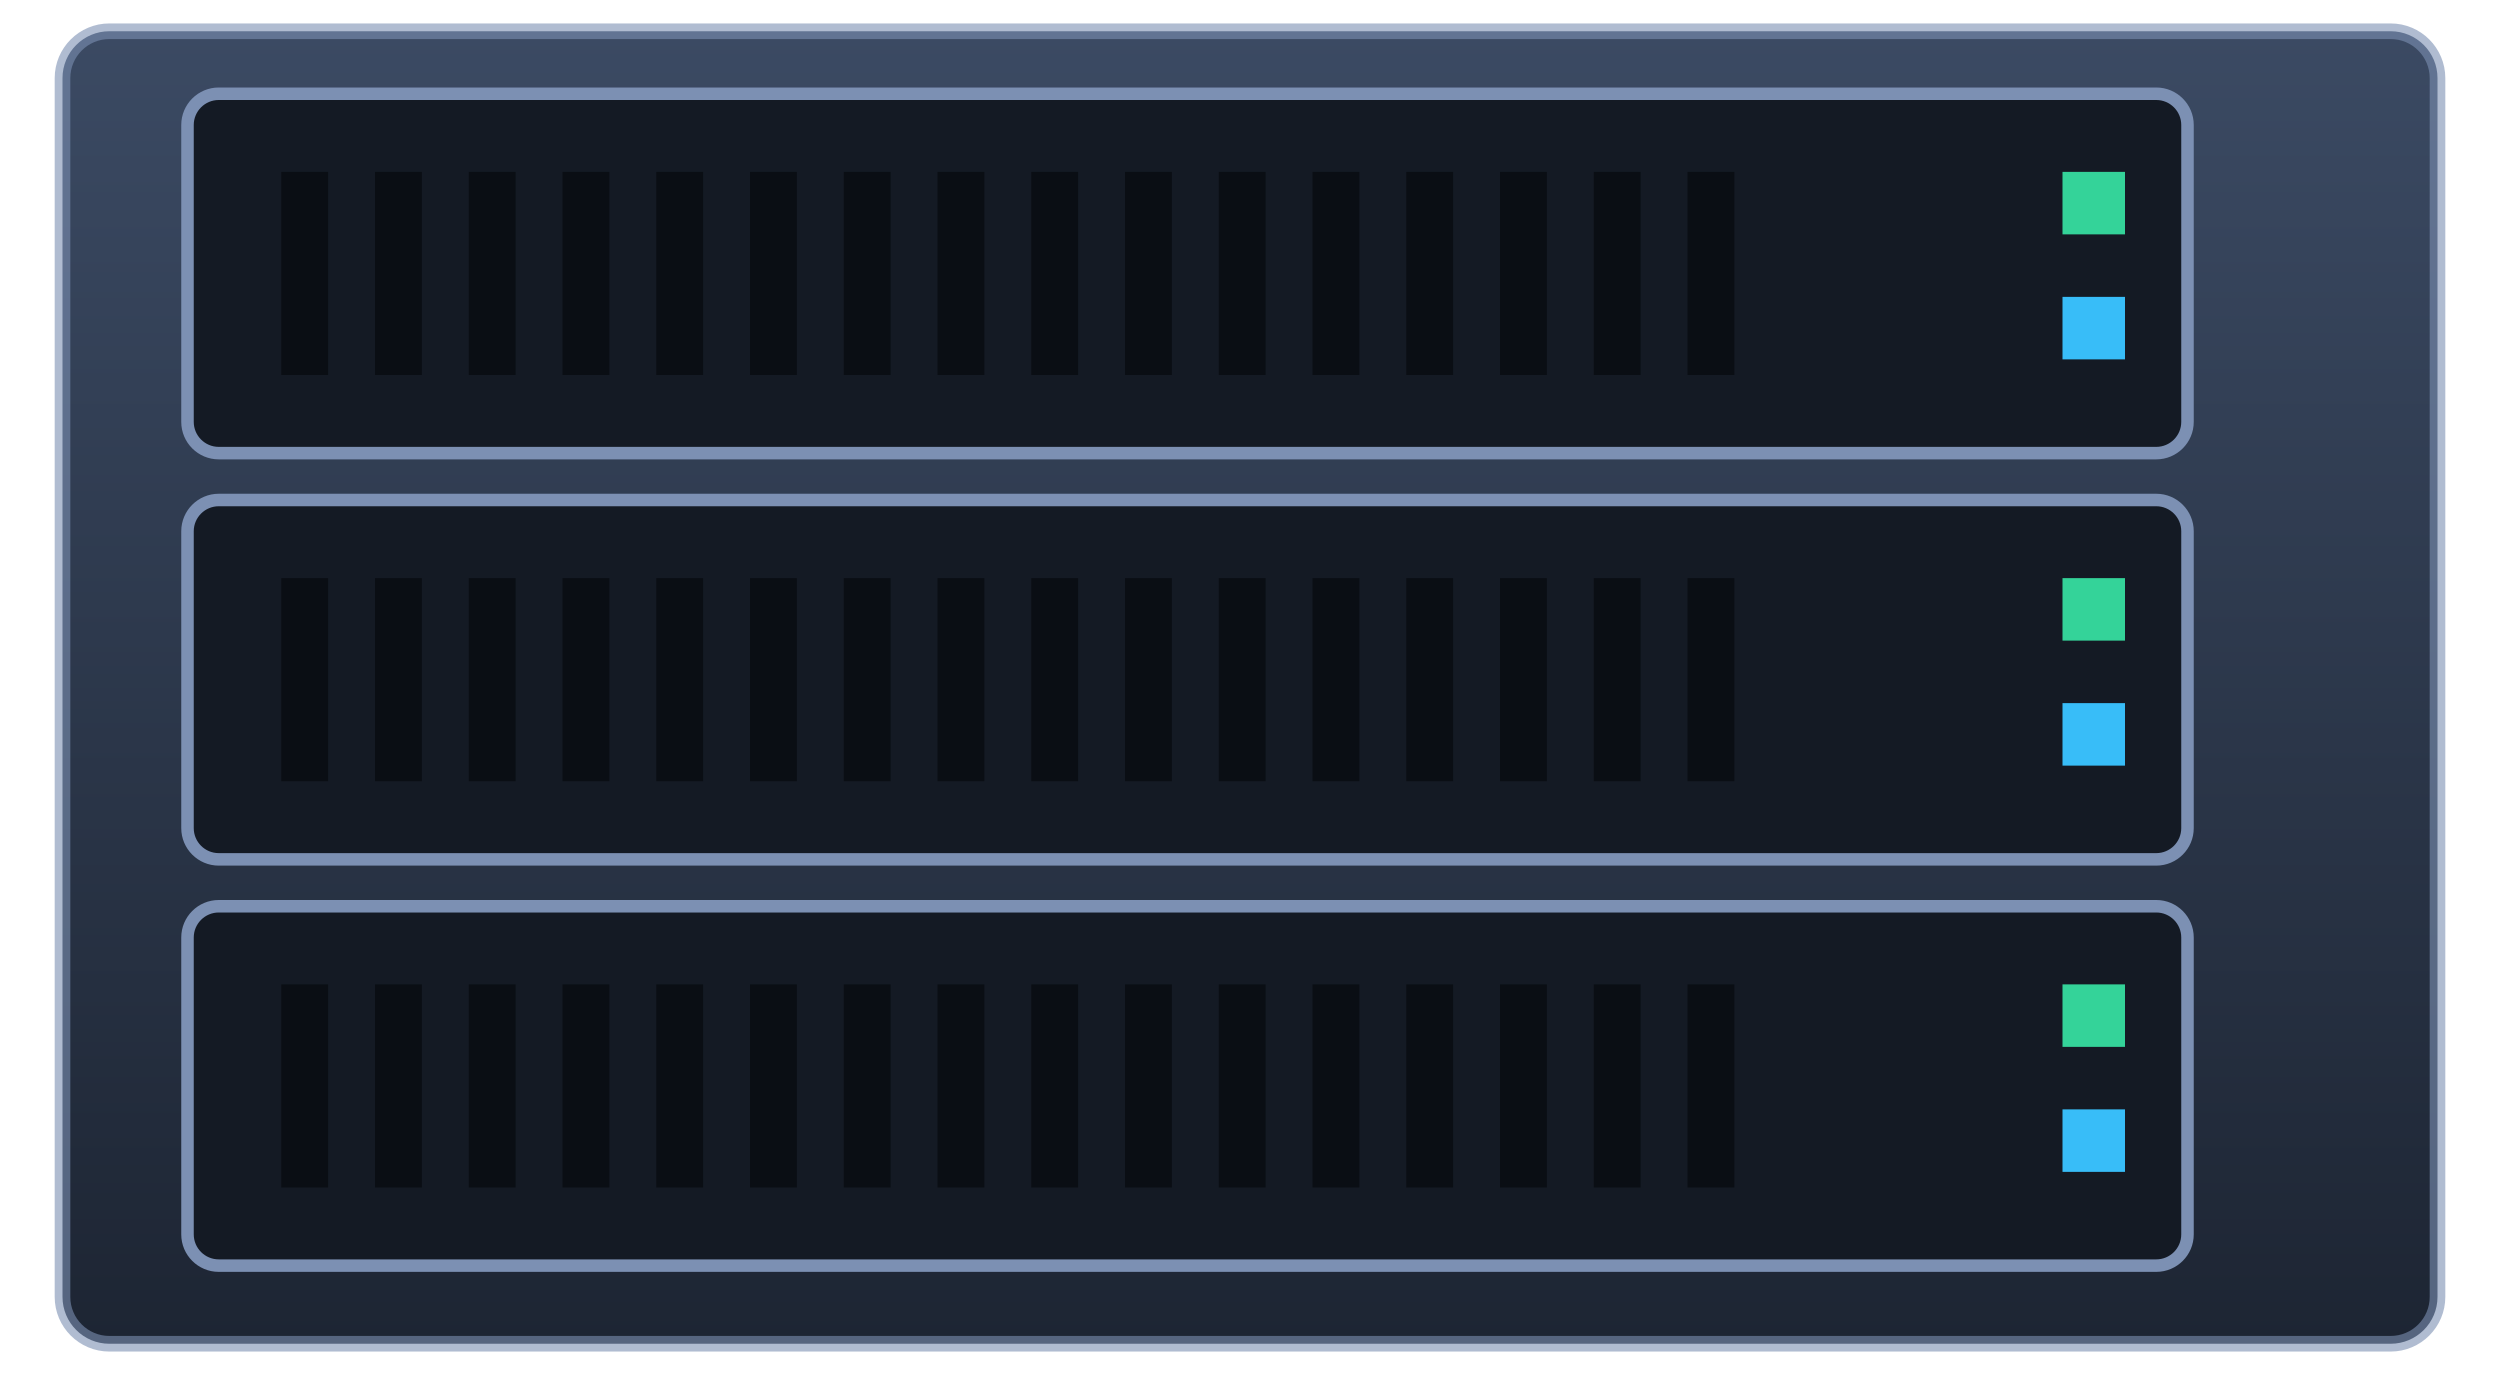
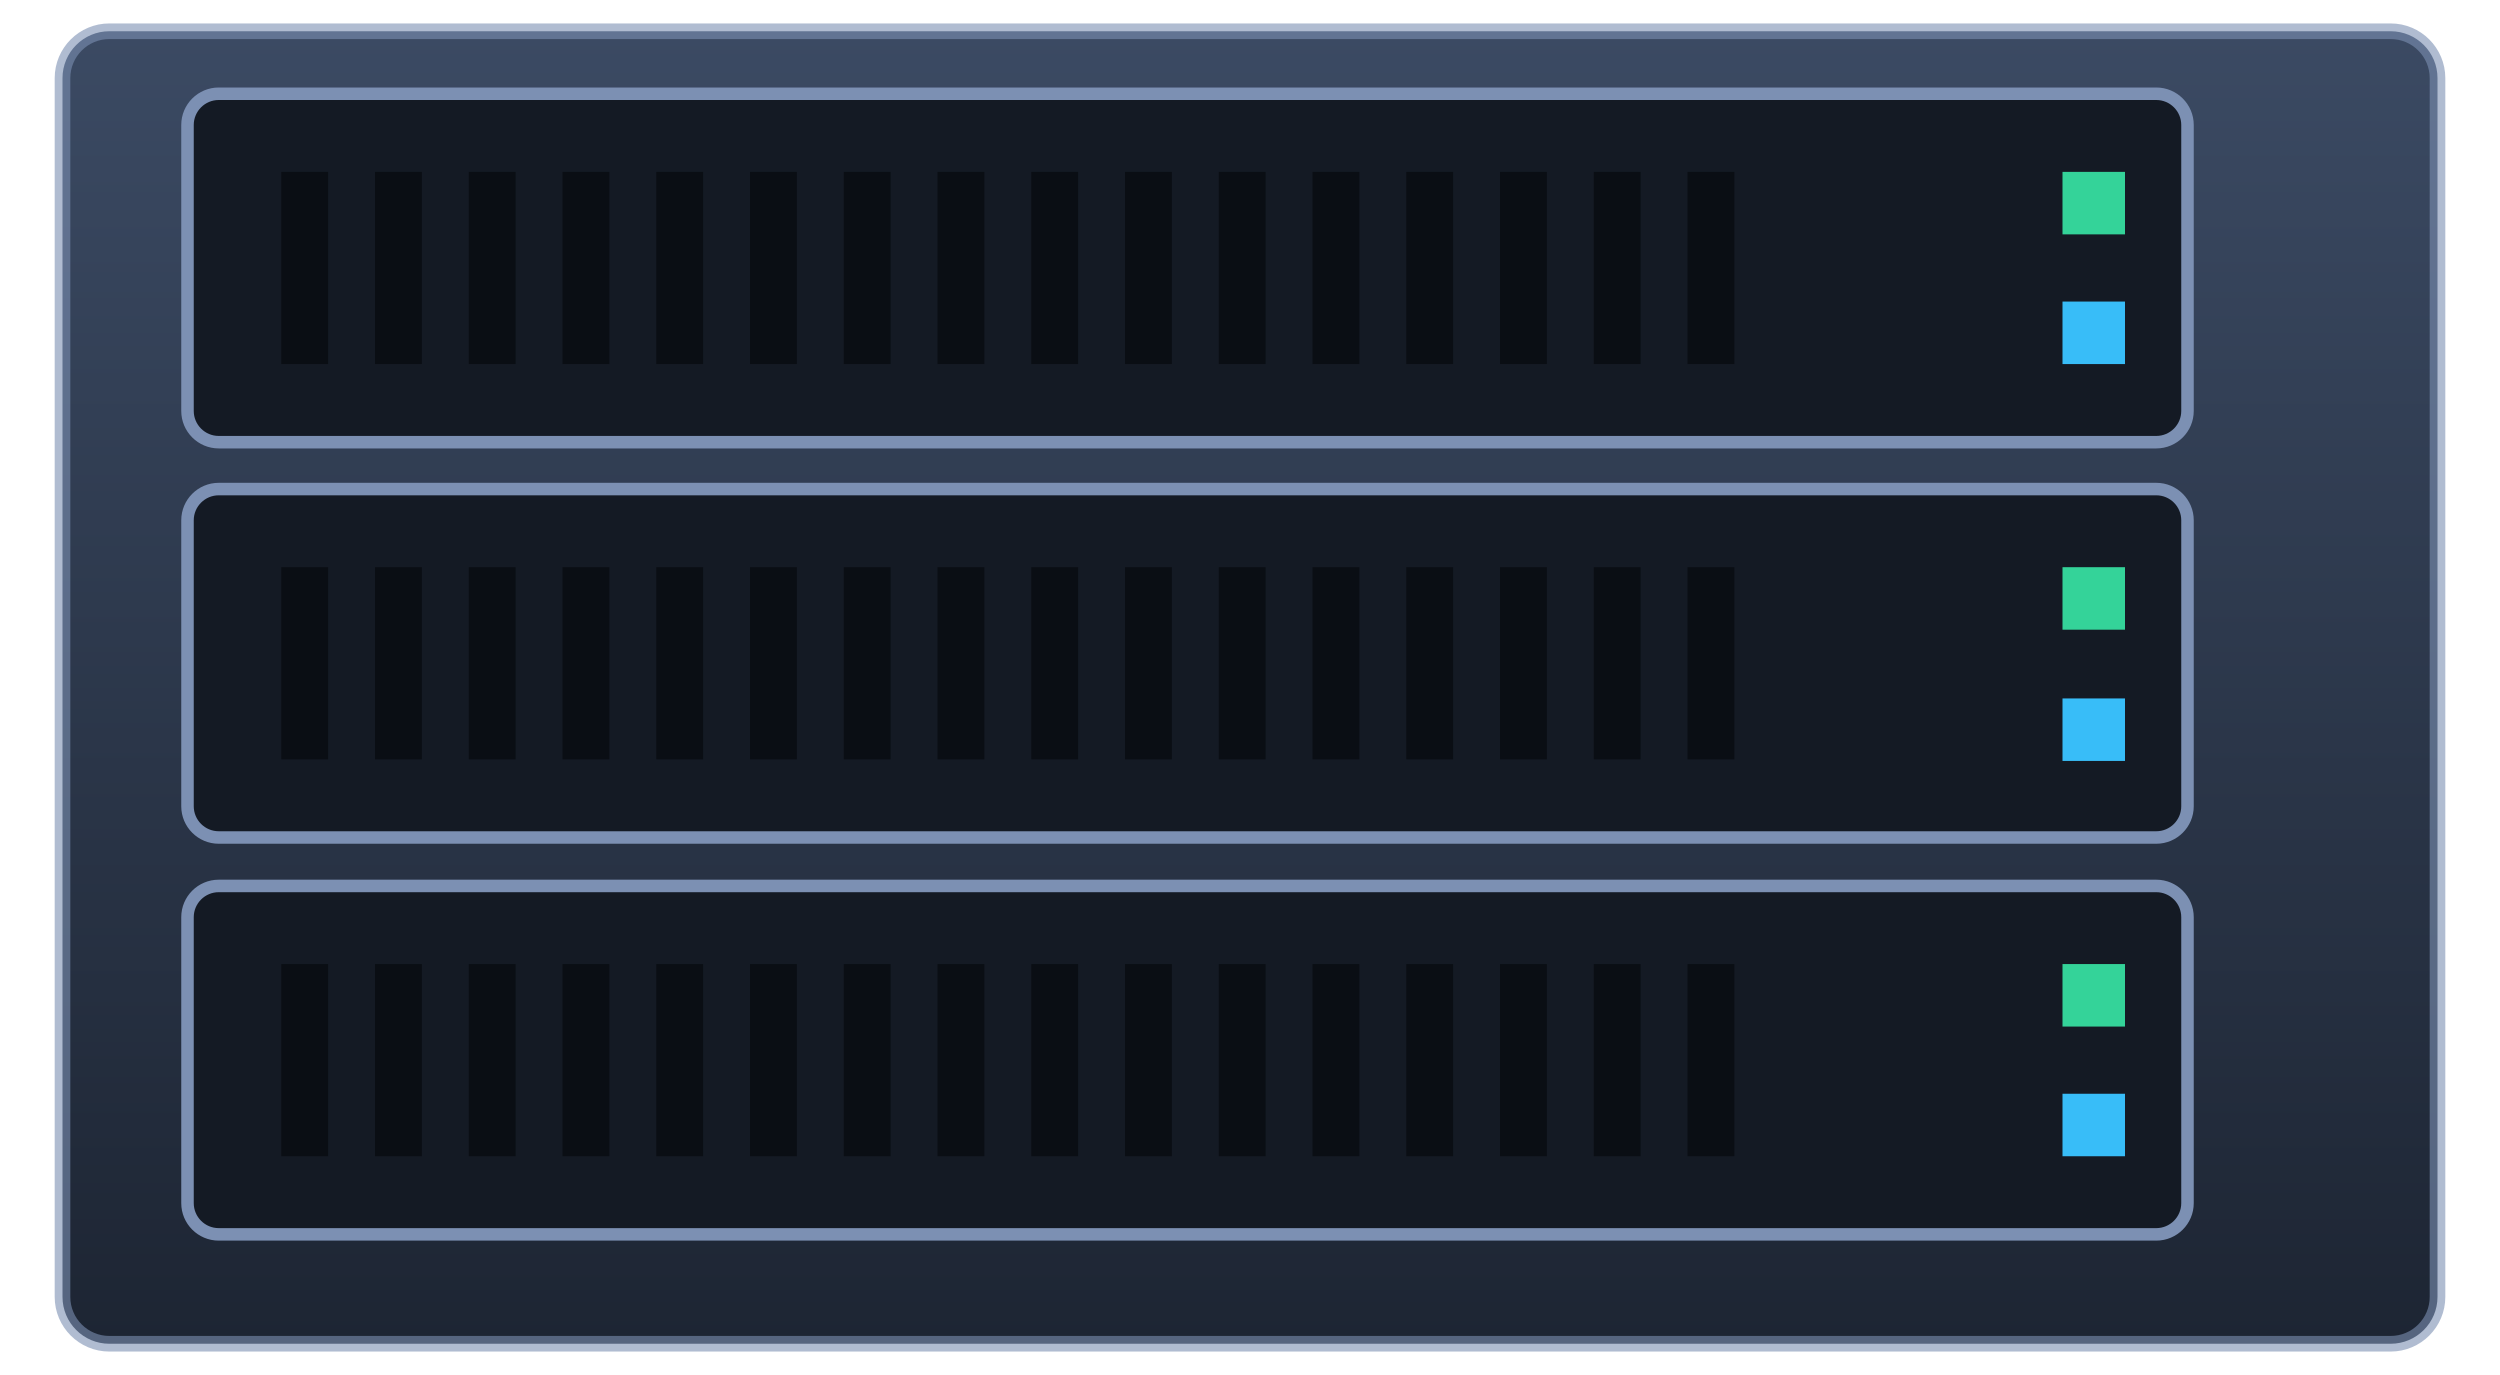
<svg xmlns="http://www.w3.org/2000/svg" viewBox="0 0 160 88" preserveAspectRatio="none">
  <defs>
    <linearGradient id="b" x1="0" y1="0" x2="0" y2="1">
      <stop offset="0" stop-color="#3b4a63" />
      <stop offset="1" stop-color="#1d2533" />
    </linearGradient>
  </defs>
  <rect x="4" y="2" width="152" height="84" rx="3" fill="url(#b)" stroke="#7c90b3" stroke-opacity=".6" />
-   <rect x="12" y="6" width="128" height="23" fill="#141a24" rx="2" stroke="#7c90b3" stroke-width="0.8" />
-   <rect x="18" y="11" width="3" height="13" fill="#0a0e14" />
-   <rect x="24" y="11" width="3" height="13" fill="#0a0e14" />
-   <rect x="30" y="11" width="3" height="13" fill="#0a0e14" />
-   <rect x="36" y="11" width="3" height="13" fill="#0a0e14" />
-   <rect x="42" y="11" width="3" height="13" fill="#0a0e14" />
-   <rect x="48" y="11" width="3" height="13" fill="#0a0e14" />
-   <rect x="54" y="11" width="3" height="13" fill="#0a0e14" />
-   <rect x="60" y="11" width="3" height="13" fill="#0a0e14" />
-   <rect x="66" y="11" width="3" height="13" fill="#0a0e14" />
-   <rect x="72" y="11" width="3" height="13" fill="#0a0e14" />
-   <rect x="78" y="11" width="3" height="13" fill="#0a0e14" />
-   <rect x="84" y="11" width="3" height="13" fill="#0a0e14" />
-   <rect x="90" y="11" width="3" height="13" fill="#0a0e14" />
-   <rect x="96" y="11" width="3" height="13" fill="#0a0e14" />
-   <rect x="102" y="11" width="3" height="13" fill="#0a0e14" />
-   <rect x="108" y="11" width="3" height="13" fill="#0a0e14" />
-   <rect x="132" y="11" width="4" height="4" fill="#34d399" />
-   <rect x="132" y="19" width="4" height="4" fill="#38bdf8" />
-   <rect x="12" y="32" width="128" height="23" fill="#141a24" rx="2" stroke="#7c90b3" stroke-width="0.8" />
-   <rect x="18" y="37" width="3" height="13" fill="#0a0e14" />
-   <rect x="24" y="37" width="3" height="13" fill="#0a0e14" />
-   <rect x="30" y="37" width="3" height="13" fill="#0a0e14" />
-   <rect x="36" y="37" width="3" height="13" fill="#0a0e14" />
-   <rect x="42" y="37" width="3" height="13" fill="#0a0e14" />
-   <rect x="48" y="37" width="3" height="13" fill="#0a0e14" />
-   <rect x="54" y="37" width="3" height="13" fill="#0a0e14" />
-   <rect x="60" y="37" width="3" height="13" fill="#0a0e14" />
-   <rect x="66" y="37" width="3" height="13" fill="#0a0e14" />
-   <rect x="72" y="37" width="3" height="13" fill="#0a0e14" />
-   <rect x="78" y="37" width="3" height="13" fill="#0a0e14" />
-   <rect x="84" y="37" width="3" height="13" fill="#0a0e14" />
-   <rect x="90" y="37" width="3" height="13" fill="#0a0e14" />
-   <rect x="96" y="37" width="3" height="13" fill="#0a0e14" />
-   <rect x="102" y="37" width="3" height="13" fill="#0a0e14" />
-   <rect x="108" y="37" width="3" height="13" fill="#0a0e14" />
-   <rect x="132" y="37" width="4" height="4" fill="#34d399" />
-   <rect x="132" y="45" width="4" height="4" fill="#38bdf8" />
-   <rect x="12" y="58" width="128" height="23" fill="#141a24" rx="2" stroke="#7c90b3" stroke-width="0.8" />
-   <rect x="18" y="63" width="3" height="13" fill="#0a0e14" />
-   <rect x="24" y="63" width="3" height="13" fill="#0a0e14" />
-   <rect x="30" y="63" width="3" height="13" fill="#0a0e14" />
-   <rect x="36" y="63" width="3" height="13" fill="#0a0e14" />
-   <rect x="42" y="63" width="3" height="13" fill="#0a0e14" />
-   <rect x="48" y="63" width="3" height="13" fill="#0a0e14" />
-   <rect x="54" y="63" width="3" height="13" fill="#0a0e14" />
-   <rect x="60" y="63" width="3" height="13" fill="#0a0e14" />
-   <rect x="66" y="63" width="3" height="13" fill="#0a0e14" />
-   <rect x="72" y="63" width="3" height="13" fill="#0a0e14" />
-   <rect x="78" y="63" width="3" height="13" fill="#0a0e14" />
-   <rect x="84" y="63" width="3" height="13" fill="#0a0e14" />
-   <rect x="90" y="63" width="3" height="13" fill="#0a0e14" />
-   <rect x="96" y="63" width="3" height="13" fill="#0a0e14" />
-   <rect x="102" y="63" width="3" height="13" fill="#0a0e14" />
-   <rect x="108" y="63" width="3" height="13" fill="#0a0e14" />
-   <rect x="132" y="63" width="4" height="4" fill="#34d399" />
-   <rect x="132" y="71" width="4" height="4" fill="#38bdf8" />
+   <rect x="12.0" y="6.0" width="128.0" height="22.3" fill="#141a24" rx="2.0" stroke="#7c90b3" stroke-width="0.8" />
+   <rect x="18.0" y="11.0" width="3.0" height="12.3" fill="#0a0e14" />
+   <rect x="24.0" y="11.0" width="3.0" height="12.3" fill="#0a0e14" />
+   <rect x="30.0" y="11.0" width="3.0" height="12.3" fill="#0a0e14" />
+   <rect x="36.0" y="11.0" width="3.0" height="12.3" fill="#0a0e14" />
+   <rect x="42.0" y="11.0" width="3.0" height="12.3" fill="#0a0e14" />
+   <rect x="48.0" y="11.0" width="3.0" height="12.3" fill="#0a0e14" />
+   <rect x="54.0" y="11.0" width="3.0" height="12.3" fill="#0a0e14" />
+   <rect x="60.0" y="11.0" width="3.0" height="12.3" fill="#0a0e14" />
+   <rect x="66.0" y="11.0" width="3.0" height="12.3" fill="#0a0e14" />
+   <rect x="72.0" y="11.0" width="3.0" height="12.3" fill="#0a0e14" />
+   <rect x="78.0" y="11.0" width="3.0" height="12.3" fill="#0a0e14" />
+   <rect x="84.0" y="11.0" width="3.0" height="12.3" fill="#0a0e14" />
+   <rect x="90.0" y="11.0" width="3.0" height="12.3" fill="#0a0e14" />
+   <rect x="96.0" y="11.0" width="3.0" height="12.3" fill="#0a0e14" />
+   <rect x="102.0" y="11.0" width="3.0" height="12.3" fill="#0a0e14" />
+   <rect x="108.0" y="11.0" width="3.0" height="12.3" fill="#0a0e14" />
+   <rect x="132.0" y="11.0" width="4.0" height="4.0" fill="#34d399" />
+   <rect x="132.0" y="19.3" width="4.0" height="4.0" fill="#38bdf8" />
+   <rect x="12.0" y="31.3" width="128.0" height="22.3" fill="#141a24" rx="2.0" stroke="#7c90b3" stroke-width="0.8" />
+   <rect x="18.0" y="36.3" width="3.0" height="12.3" fill="#0a0e14" />
+   <rect x="24.0" y="36.3" width="3.0" height="12.3" fill="#0a0e14" />
+   <rect x="30.0" y="36.3" width="3.0" height="12.3" fill="#0a0e14" />
+   <rect x="36.0" y="36.3" width="3.0" height="12.3" fill="#0a0e14" />
+   <rect x="42.0" y="36.3" width="3.0" height="12.3" fill="#0a0e14" />
+   <rect x="48.0" y="36.3" width="3.0" height="12.3" fill="#0a0e14" />
+   <rect x="54.0" y="36.3" width="3.0" height="12.3" fill="#0a0e14" />
+   <rect x="60.0" y="36.3" width="3.0" height="12.3" fill="#0a0e14" />
+   <rect x="66.0" y="36.3" width="3.0" height="12.3" fill="#0a0e14" />
+   <rect x="72.0" y="36.3" width="3.0" height="12.3" fill="#0a0e14" />
+   <rect x="78.0" y="36.3" width="3.0" height="12.3" fill="#0a0e14" />
+   <rect x="84.0" y="36.3" width="3.0" height="12.3" fill="#0a0e14" />
+   <rect x="90.0" y="36.3" width="3.0" height="12.3" fill="#0a0e14" />
+   <rect x="96.0" y="36.3" width="3.0" height="12.3" fill="#0a0e14" />
+   <rect x="102.0" y="36.3" width="3.0" height="12.3" fill="#0a0e14" />
+   <rect x="108.0" y="36.3" width="3.0" height="12.3" fill="#0a0e14" />
+   <rect x="132.0" y="36.3" width="4.0" height="4.0" fill="#34d399" />
+   <rect x="132.0" y="44.7" width="4.0" height="4.0" fill="#38bdf8" />
+   <rect x="12.0" y="56.7" width="128.0" height="22.3" fill="#141a24" rx="2.0" stroke="#7c90b3" stroke-width="0.8" />
+   <rect x="18.0" y="61.7" width="3.0" height="12.3" fill="#0a0e14" />
+   <rect x="24.0" y="61.7" width="3.0" height="12.3" fill="#0a0e14" />
+   <rect x="30.0" y="61.7" width="3.0" height="12.3" fill="#0a0e14" />
+   <rect x="36.0" y="61.7" width="3.0" height="12.3" fill="#0a0e14" />
+   <rect x="42.0" y="61.7" width="3.0" height="12.3" fill="#0a0e14" />
+   <rect x="48.0" y="61.7" width="3.0" height="12.3" fill="#0a0e14" />
+   <rect x="54.0" y="61.7" width="3.0" height="12.3" fill="#0a0e14" />
+   <rect x="60.0" y="61.7" width="3.0" height="12.3" fill="#0a0e14" />
+   <rect x="66.0" y="61.7" width="3.0" height="12.3" fill="#0a0e14" />
+   <rect x="72.0" y="61.7" width="3.0" height="12.3" fill="#0a0e14" />
+   <rect x="78.0" y="61.7" width="3.0" height="12.3" fill="#0a0e14" />
+   <rect x="84.0" y="61.7" width="3.0" height="12.3" fill="#0a0e14" />
+   <rect x="90.0" y="61.7" width="3.0" height="12.3" fill="#0a0e14" />
+   <rect x="96.0" y="61.7" width="3.0" height="12.3" fill="#0a0e14" />
+   <rect x="102.0" y="61.7" width="3.0" height="12.3" fill="#0a0e14" />
+   <rect x="108.0" y="61.7" width="3.0" height="12.3" fill="#0a0e14" />
+   <rect x="132.0" y="61.7" width="4.0" height="4.0" fill="#34d399" />
+   <rect x="132.0" y="70.0" width="4.0" height="4.0" fill="#38bdf8" />
</svg>
